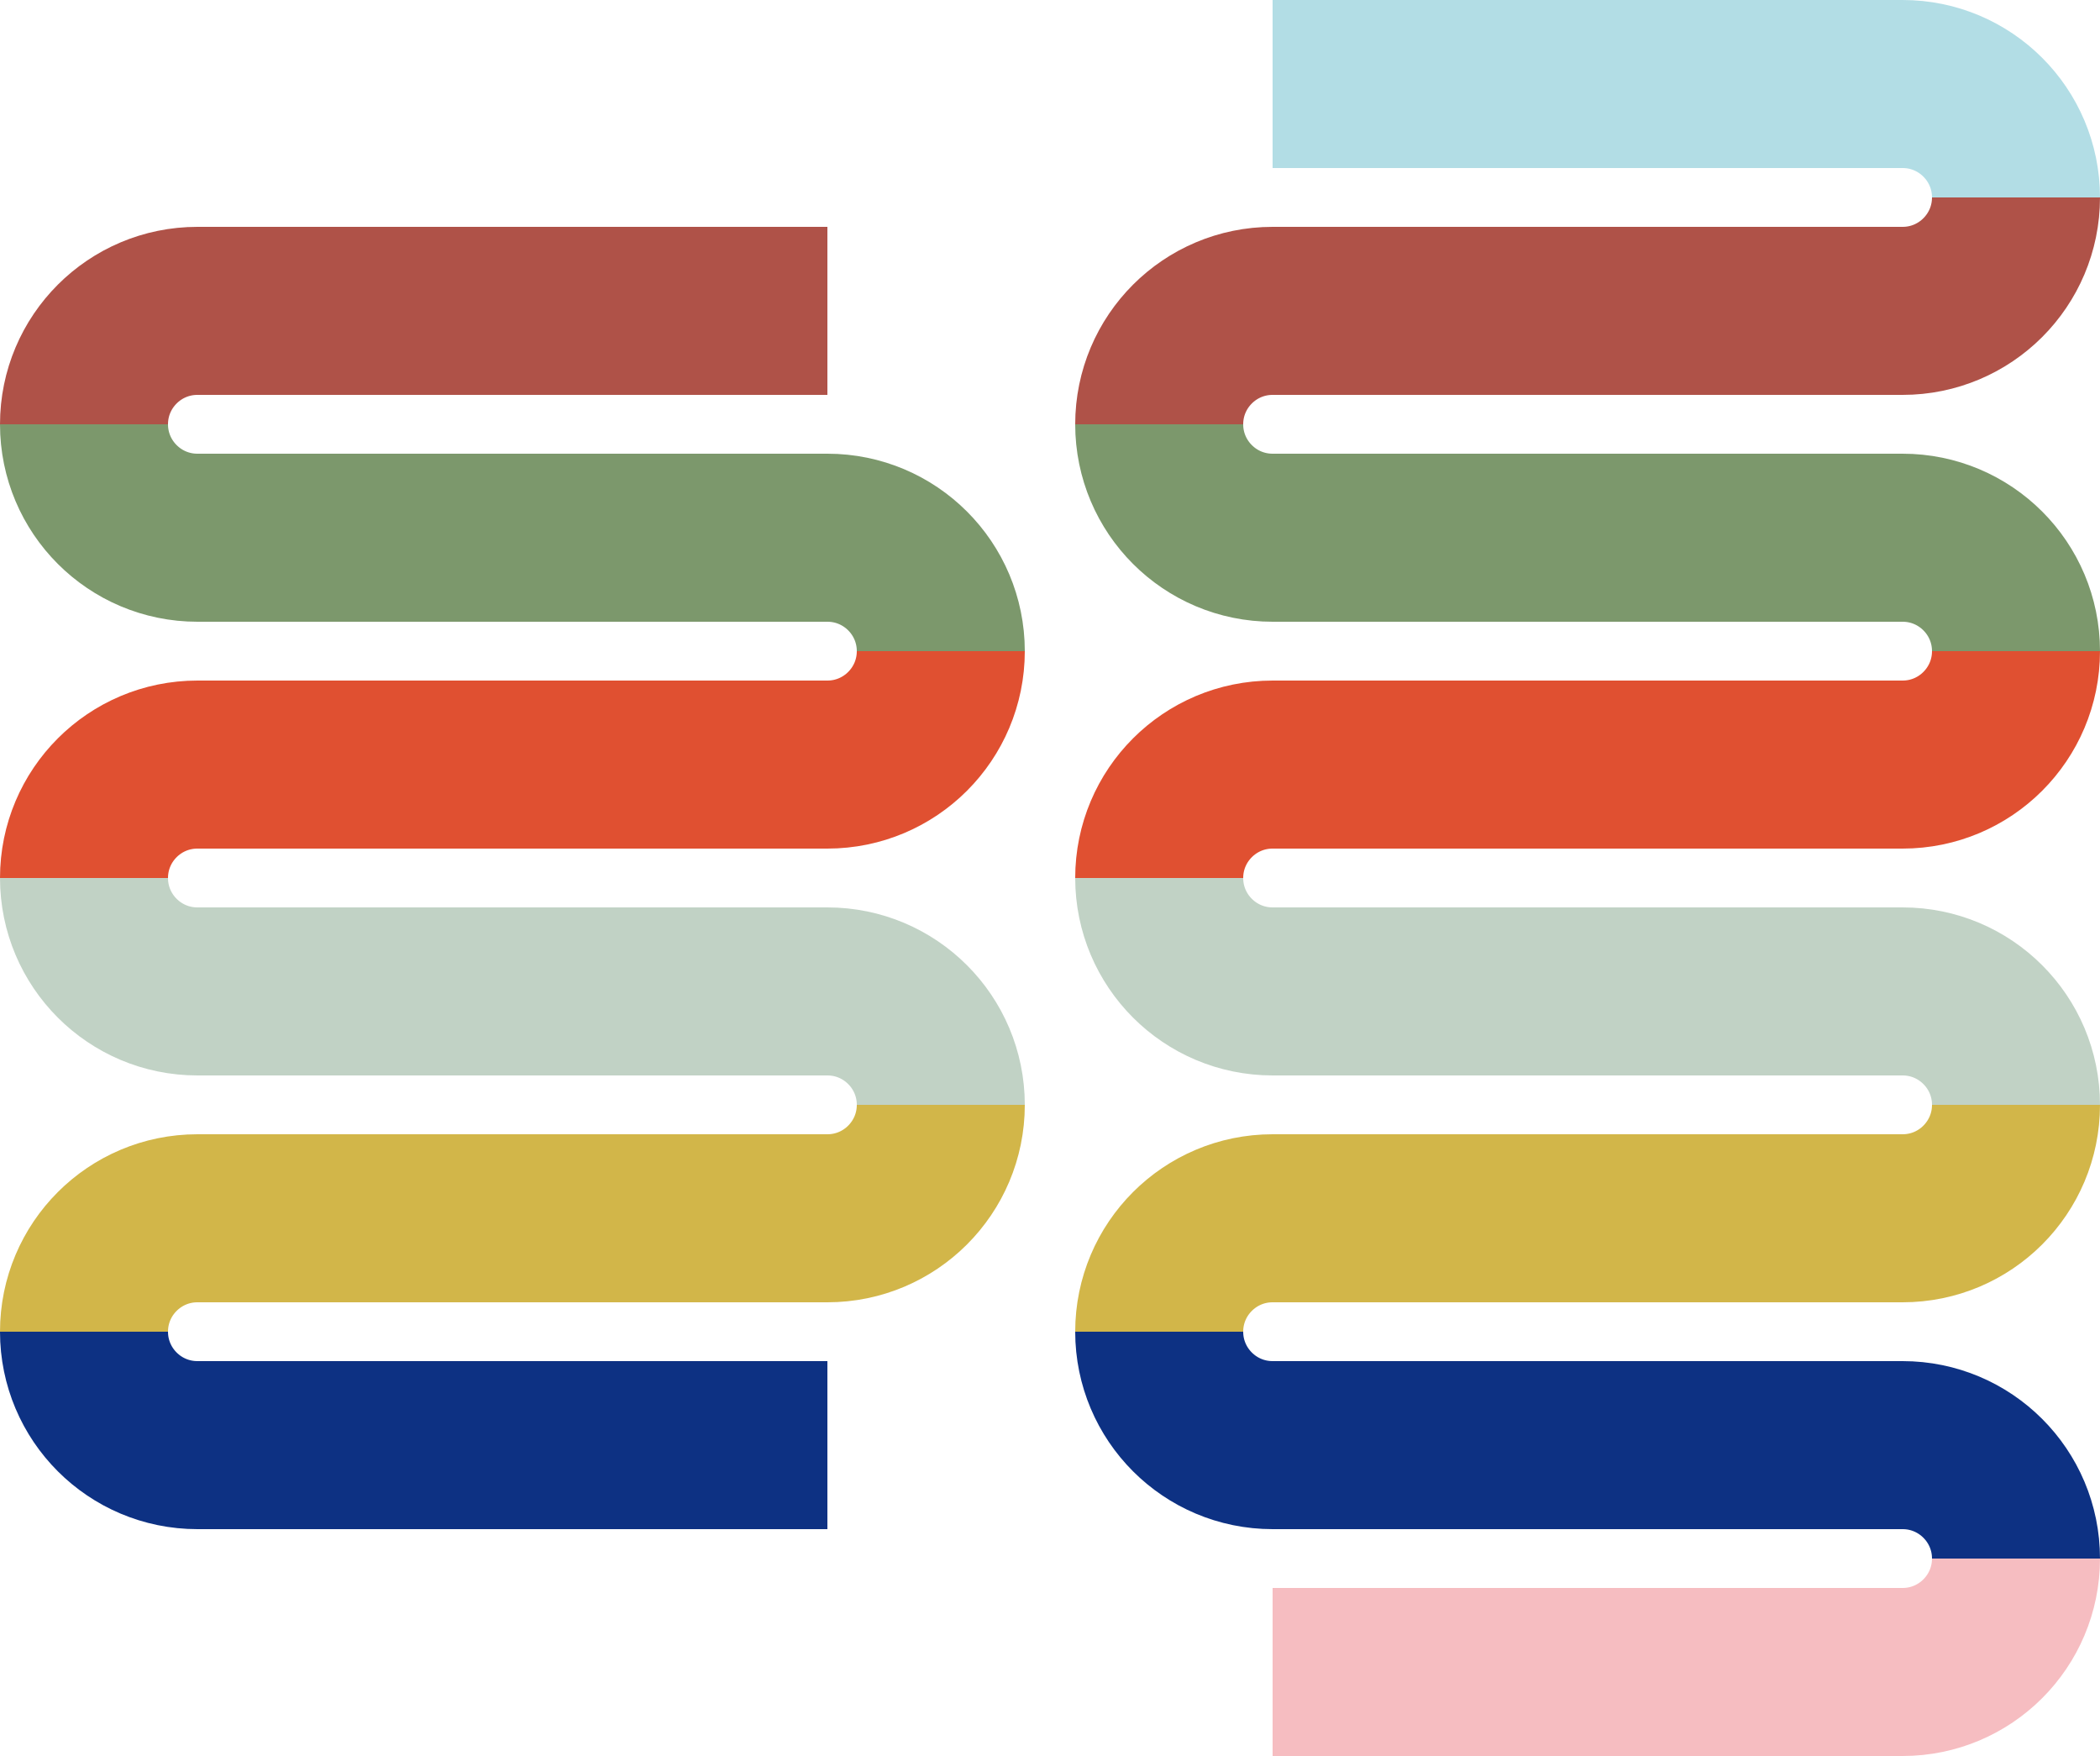
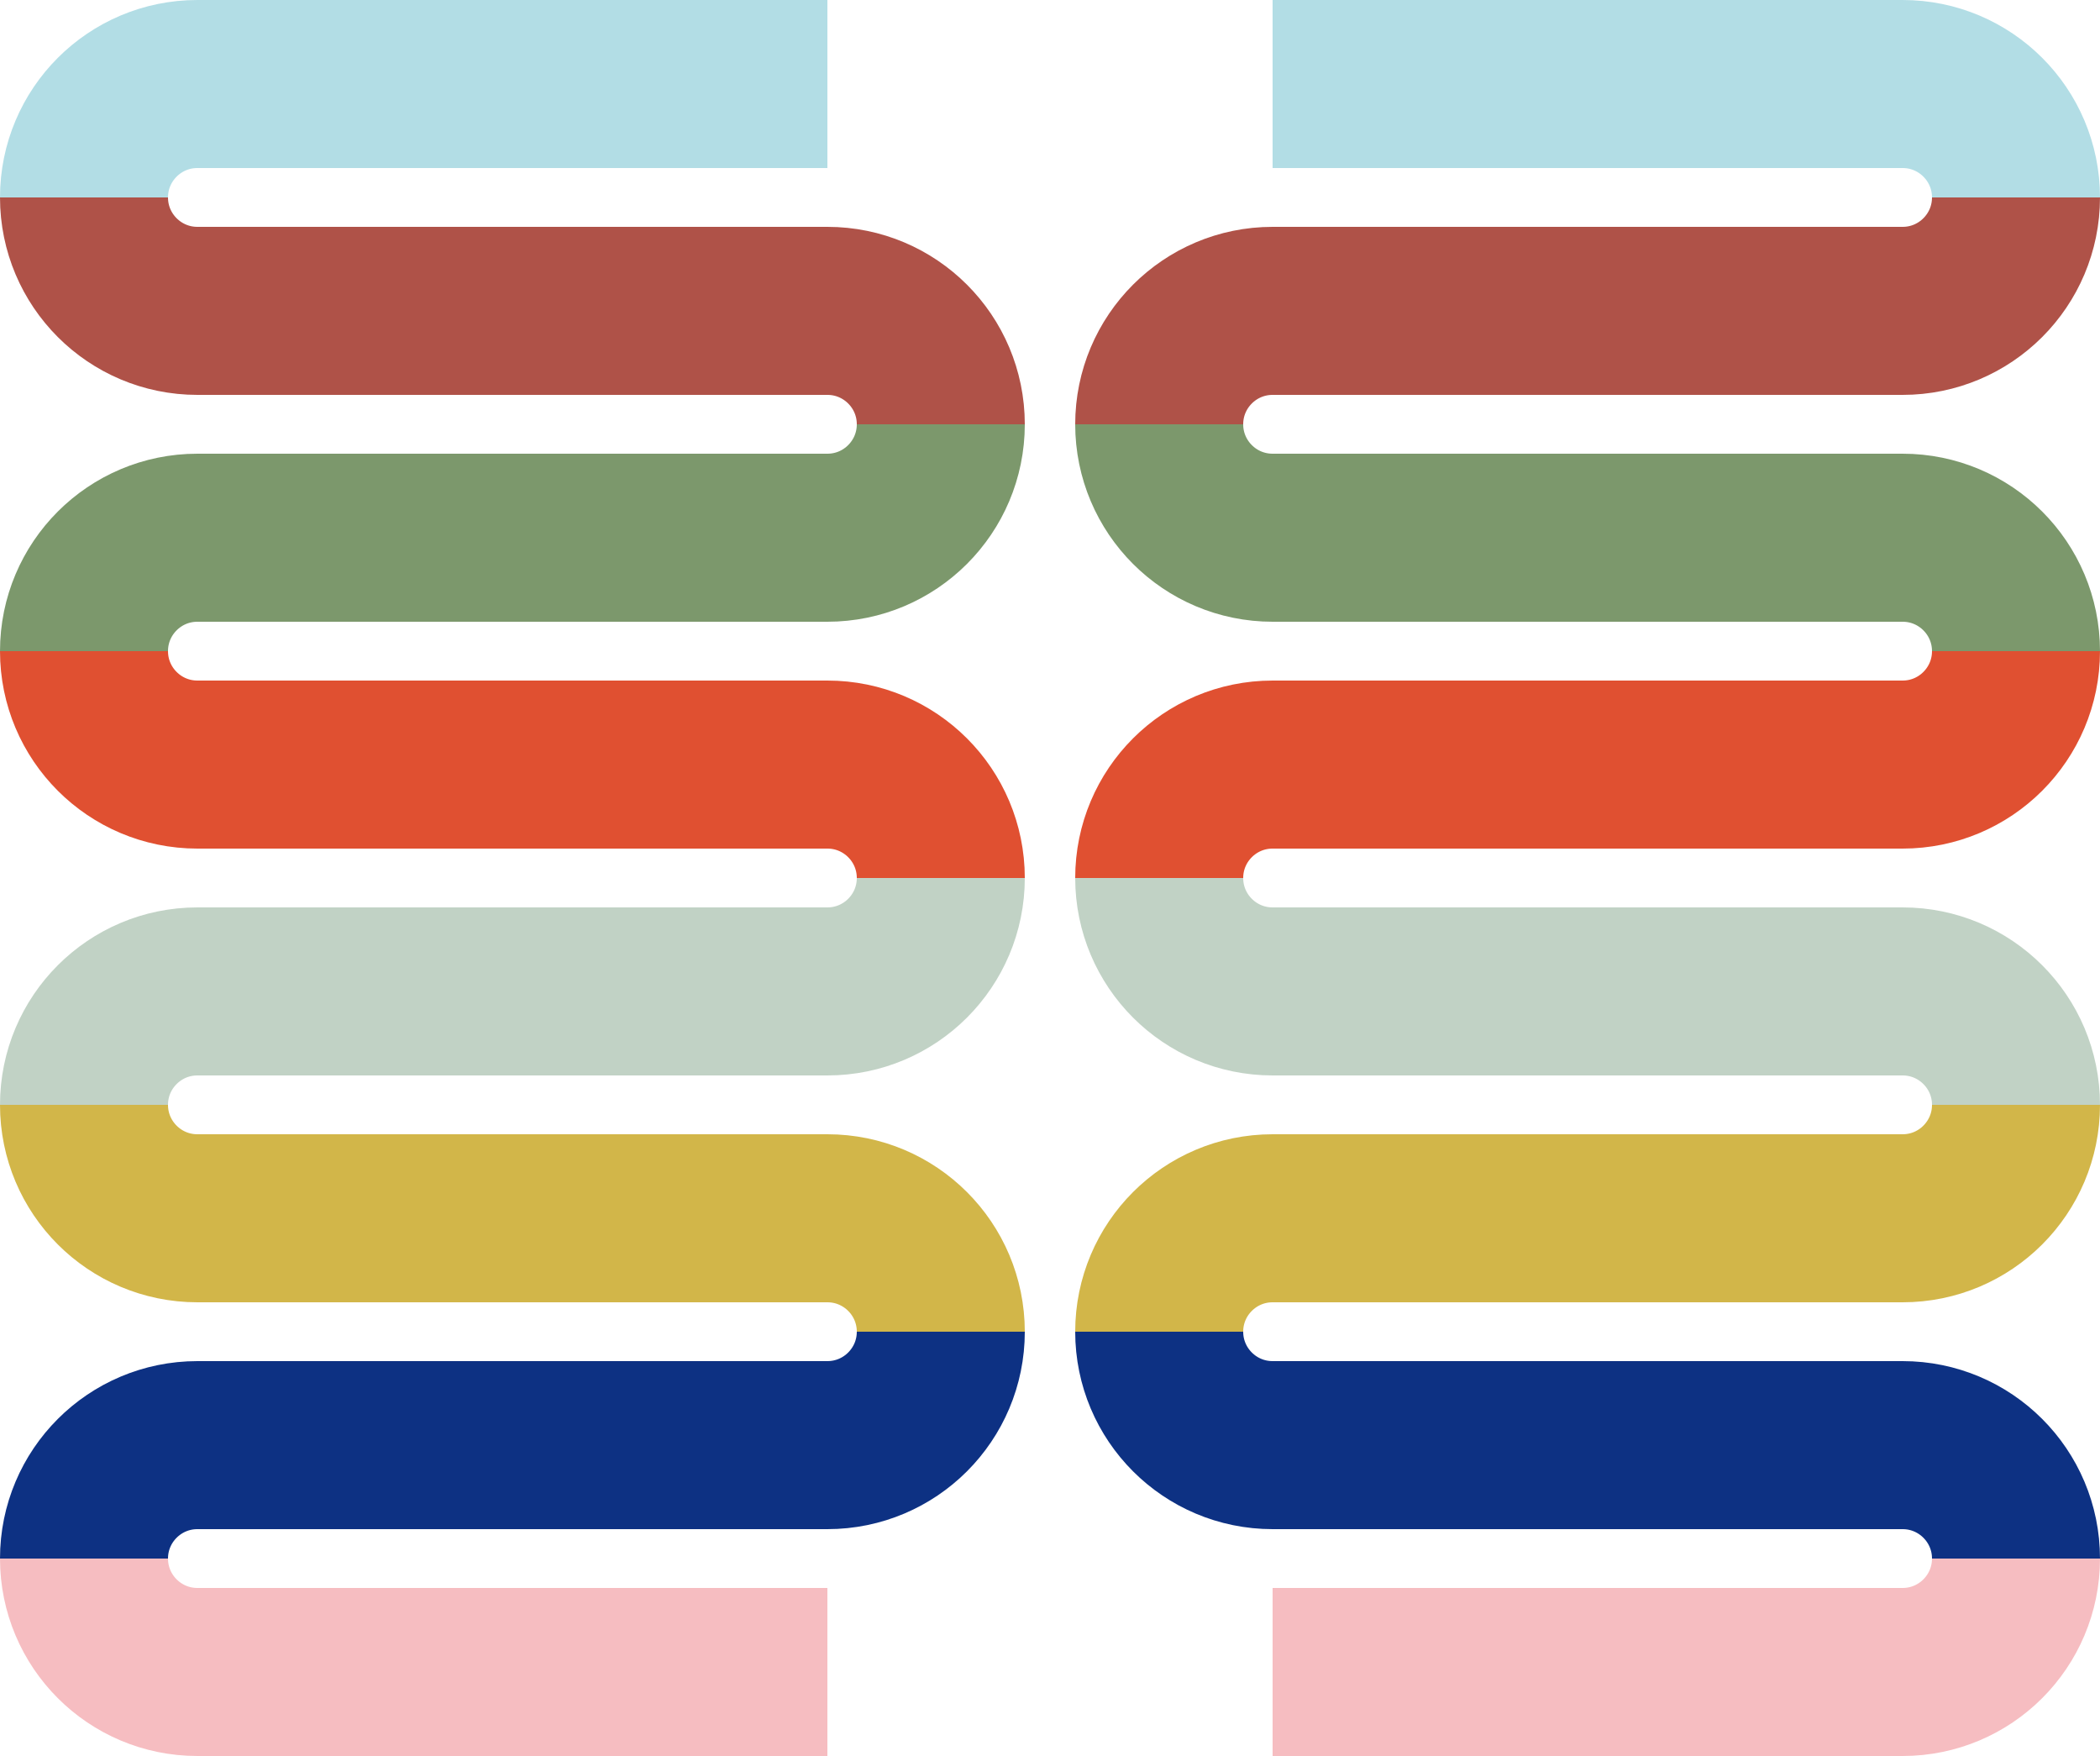
- <svg xmlns="http://www.w3.org/2000/svg" viewBox="0 0 500 418" fill="none" stroke-width="40" aria-hidden="true">
-   <path d="M197 74 H47 A27 27 0 0 0 20 101" stroke="#af5248" />
-   <path d="M20 101 A27 27 0 0 0 47 128 H197 A27 27 0 0 1 224 155" stroke="#7c986c" />
-   <path d="M224 155 A27 27 0 0 1 197 182 H47 A27 27 0 0 0 20 209" stroke="#e05031" />
-   <path d="M20 209 A27 27 0 0 0 47 236 H197 A27 27 0 0 1 224 263" stroke="#c1d2c5" />
-   <path d="M224 263 A27 27 0 0 1 197 290 H47 A27 27 0 0 0 20 317" stroke="#d2b649" />
-   <path d="M20 317 A27 27 0 0 0 47 344 H197" stroke="#0d3183" />
+ <svg xmlns="http://www.w3.org/2000/svg" viewBox="0 0 500.0 418" fill="none" stroke-width="40" aria-hidden="true">
+   <path d="M197 20 H47 A27 27 0 0 0 20 47" stroke="#b2dde5" />
+   <path d="M20 47 A27 27 0 0 0 47 74 H197 A27 27 0 0 1 224 101" stroke="#af5248" />
+   <path d="M224 101 A27 27 0 0 1 197 128 H47 A27 27 0 0 0 20 155" stroke="#7c986c" />
+   <path d="M20 155 A27 27 0 0 0 47 182 H197 A27 27 0 0 1 224 209" stroke="#e05031" />
+   <path d="M224 209 A27 27 0 0 1 197 236 H47 A27 27 0 0 0 20 263" stroke="#c1d2c5" />
+   <path d="M20 263 A27 27 0 0 0 47 290 H197 A27 27 0 0 1 224 317" stroke="#d2b649" />
+   <path d="M224 317 A27 27 0 0 1 197 344 H47 A27 27 0 0 0 20 371" stroke="#0d3183" />
+   <path d="M20 371 A27 27 0 0 0 47 398 H197" stroke="#f6bdc1" />
  <path d="M303 20 H453 A27 27 0 0 1 480 47" stroke="#b2dde5" />
  <path d="M480 47 A27 27 0 0 1 453 74 H303 A27 27 0 0 0 276 101" stroke="#af5248" />
  <path d="M276 101 A27 27 0 0 0 303 128 H453 A27 27 0 0 1 480 155" stroke="#7c986c" />
  <path d="M480 155 A27 27 0 0 1 453 182 H303 A27 27 0 0 0 276 209" stroke="#e05031" />
  <path d="M276 209 A27 27 0 0 0 303 236 H453 A27 27 0 0 1 480 263" stroke="#c1d2c5" />
  <path d="M480 263 A27 27 0 0 1 453 290 H303 A27 27 0 0 0 276 317" stroke="#d2b649" />
  <path d="M276 317 A27 27 0 0 0 303 344 H453 A27 27 0 0 1 480 371" stroke="#0d3183" />
  <path d="M480 371 A27 27 0 0 1 453 398 H303" stroke="#f6bdc1" />
</svg>
